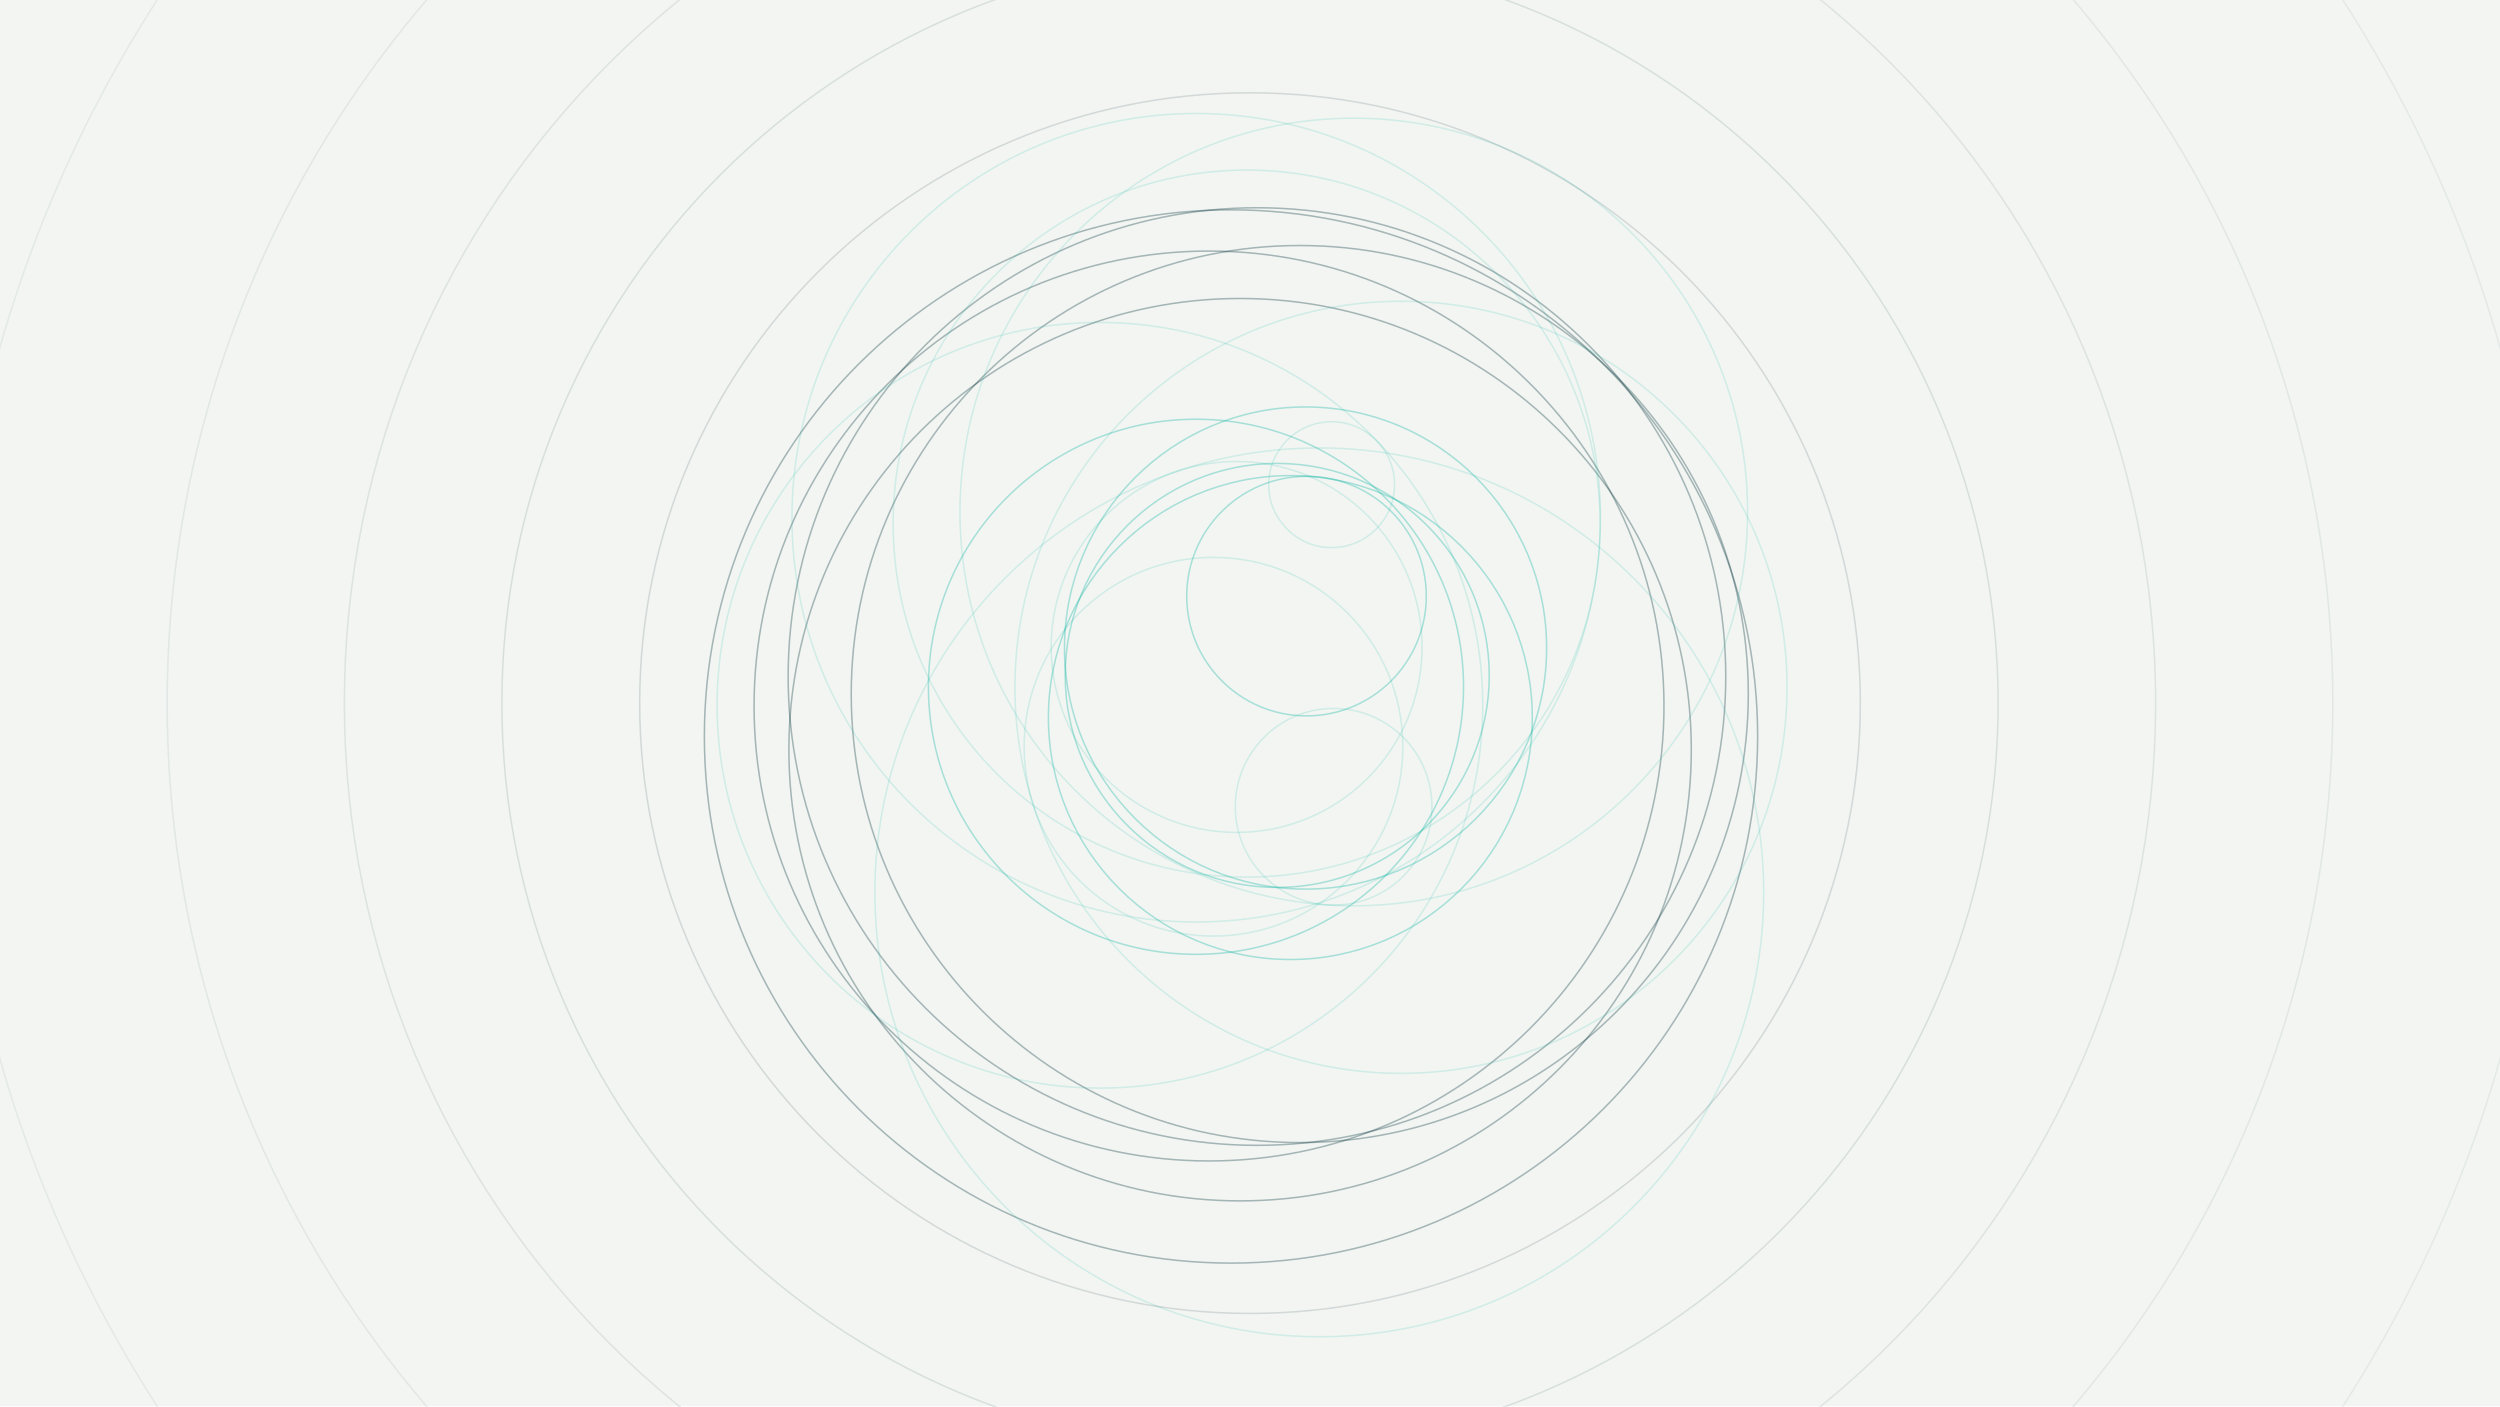
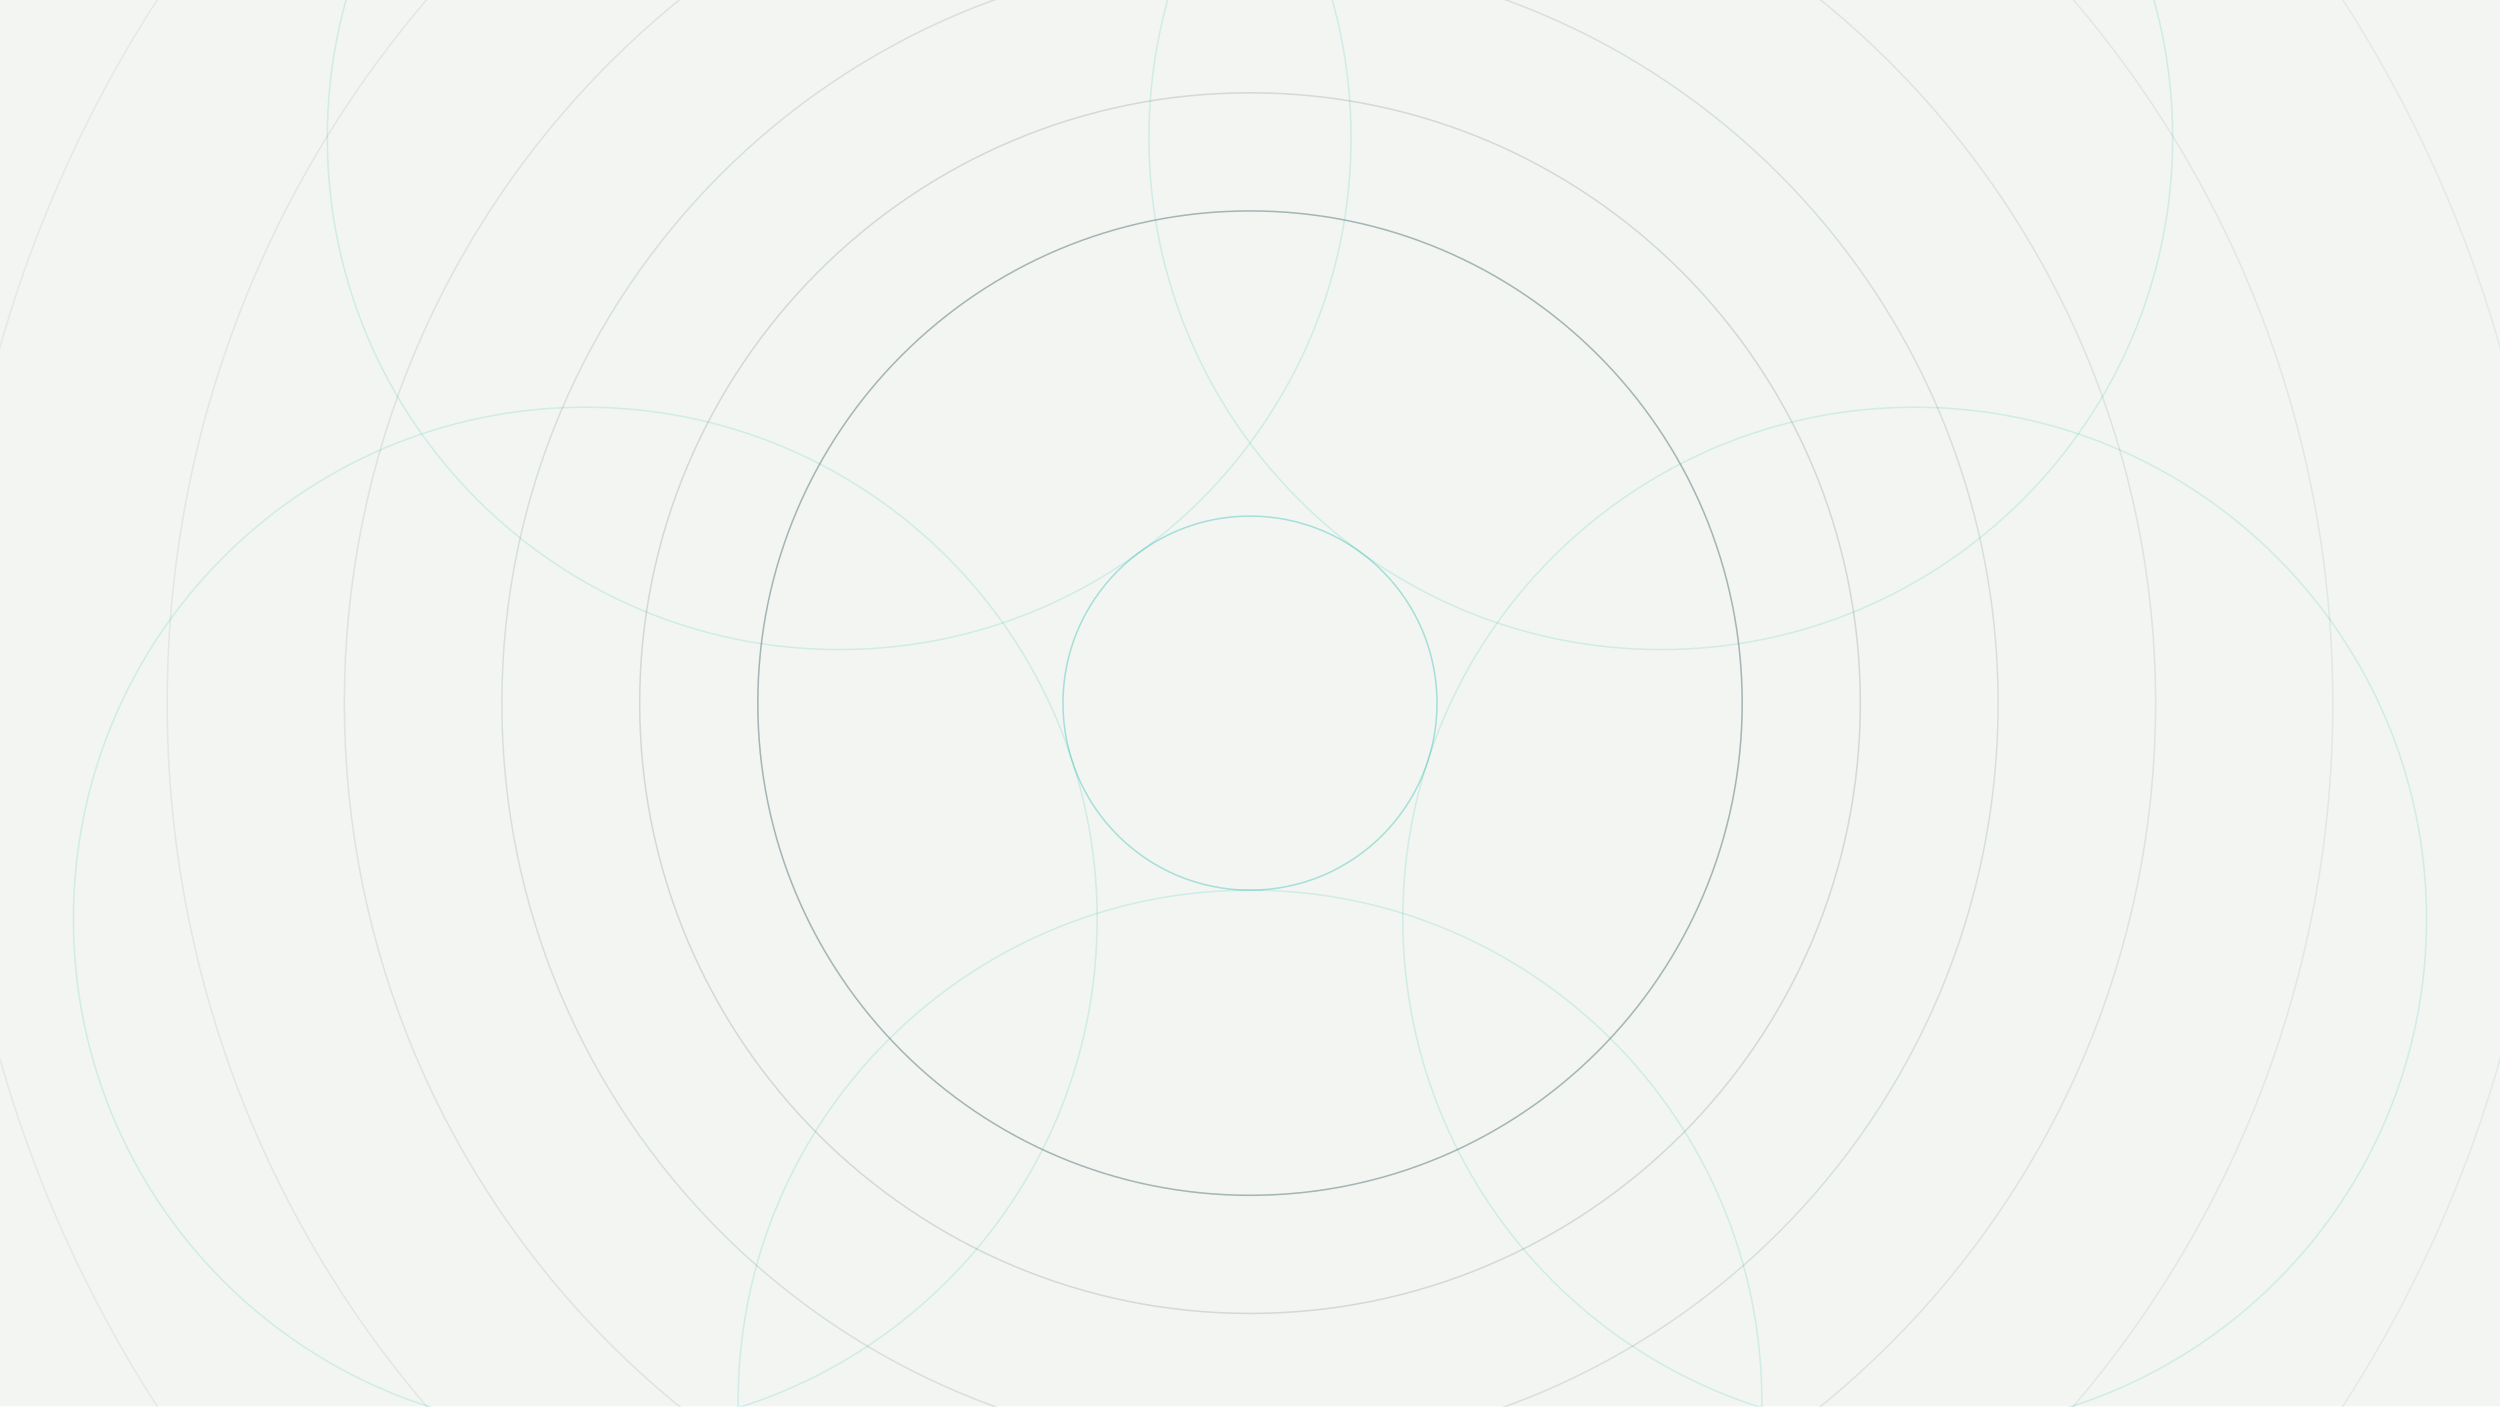
<svg xmlns="http://www.w3.org/2000/svg" viewBox="0 0 1920 1080" width="1920" height="1080">
  <rect width="1920" height="1080" fill="#F3F5F2" />
  <g fill="none" stroke-width="1.59" transform="translate(960 540) scale(0.756)">
-     <circle cx="-10.06" cy="47.3" r="458.37" stroke="#0E3D42" stroke-opacity="0.34" />
-     <circle cx="40.99" cy="14.67" r="245.79" stroke="#14B8A6" stroke-opacity="0.34" />
-     <circle cx="-41.63" cy="2.93" r="462.17" stroke="#0E3D42" stroke-opacity="0.34" />
-     <circle cx="57.4" cy="-108.71" r="121.68" stroke="#14B8A6" stroke-opacity="0.34" />
-     <circle cx="7.06" cy="-27" r="476.24" stroke="#0E3D42" stroke-opacity="0.34" />
-     <circle cx="-54.88" cy="-16.6" r="271.8" stroke="#14B8A6" stroke-opacity="0.34" />
-     <circle cx="50.56" cy="-9.23" r="455.65" stroke="#0E3D42" stroke-opacity="0.34" />
-     <circle cx="56.43" cy="-55.97" r="244.9" stroke="#14B8A6" stroke-opacity="0.34" />
-     <circle cx="-19.3" cy="33.87" r="534.99" stroke="#0E3D42" stroke-opacity="0.34" />
-     <circle cx="27.65" cy="-28.13" r="215.38" stroke="#14B8A6" stroke-opacity="0.34" />
-     <circle cx="70.39" cy="192.24" r="451.45" stroke="#14B8A6" stroke-opacity="0.16" />
-     <circle cx="-13.59" cy="-57.05" r="188.4" stroke="#14B8A6" stroke-opacity="0.16" />
-     <circle cx="-37.1" cy="44.29" r="192.36" stroke="#14B8A6" stroke-opacity="0.16" />
-     <circle cx="153.39" cy="-16.06" r="392.18" stroke="#14B8A6" stroke-opacity="0.16" />
-     <circle cx="-152.45" cy="2.18" r="388.91" stroke="#14B8A6" stroke-opacity="0.16" />
-     <circle cx="82.91" cy="-221.91" r="63.93" stroke="#14B8A6" stroke-opacity="0.16" />
-     <circle cx="-54.65" cy="-188.32" r="410.67" stroke="#14B8A6" stroke-opacity="0.16" />
-     <circle cx="-3.43" cy="-182.38" r="359.11" stroke="#14B8A6" stroke-opacity="0.16" />
-     <circle cx="84.95" cy="105.3" r="99.9" stroke="#14B8A6" stroke-opacity="0.16" />
-     <circle cx="105.43" cy="-194.17" r="400.06" stroke="#14B8A6" stroke-opacity="0.16" />
+     <circle cx="0" cy="0" r="500" stroke="#0E3D42" stroke-opacity="0.34" />
+     <circle cx="0" cy="0" r="190" stroke="#14B8A6" stroke-opacity="0.34" />
+     <circle cx="417.33" cy="-574.4" r="520" stroke="#14B8A6" stroke-opacity="0.16" />
+     <circle cx="675.25" cy="219.4" r="520" stroke="#14B8A6" stroke-opacity="0.16" />
+     <circle cx="0" cy="710" r="520" stroke="#14B8A6" stroke-opacity="0.16" />
+     <circle cx="-675.25" cy="219.4" r="520" stroke="#14B8A6" stroke-opacity="0.16" />
+     <circle cx="-417.33" cy="-574.4" r="520" stroke="#14B8A6" stroke-opacity="0.16" />
    <circle cx="0" cy="0" r="620" stroke="#0E3D42" stroke-opacity="0.145" />
    <circle cx="0" cy="0" r="760" stroke="#0E3D42" stroke-opacity="0.118" />
    <circle cx="0" cy="0" r="920" stroke="#0E3D42" stroke-opacity="0.098" />
    <circle cx="0" cy="0" r="1100" stroke="#0E3D42" stroke-opacity="0.082" />
    <circle cx="0" cy="0" r="1320" stroke="#0E3D42" stroke-opacity="0.068" />
  </g>
</svg>
